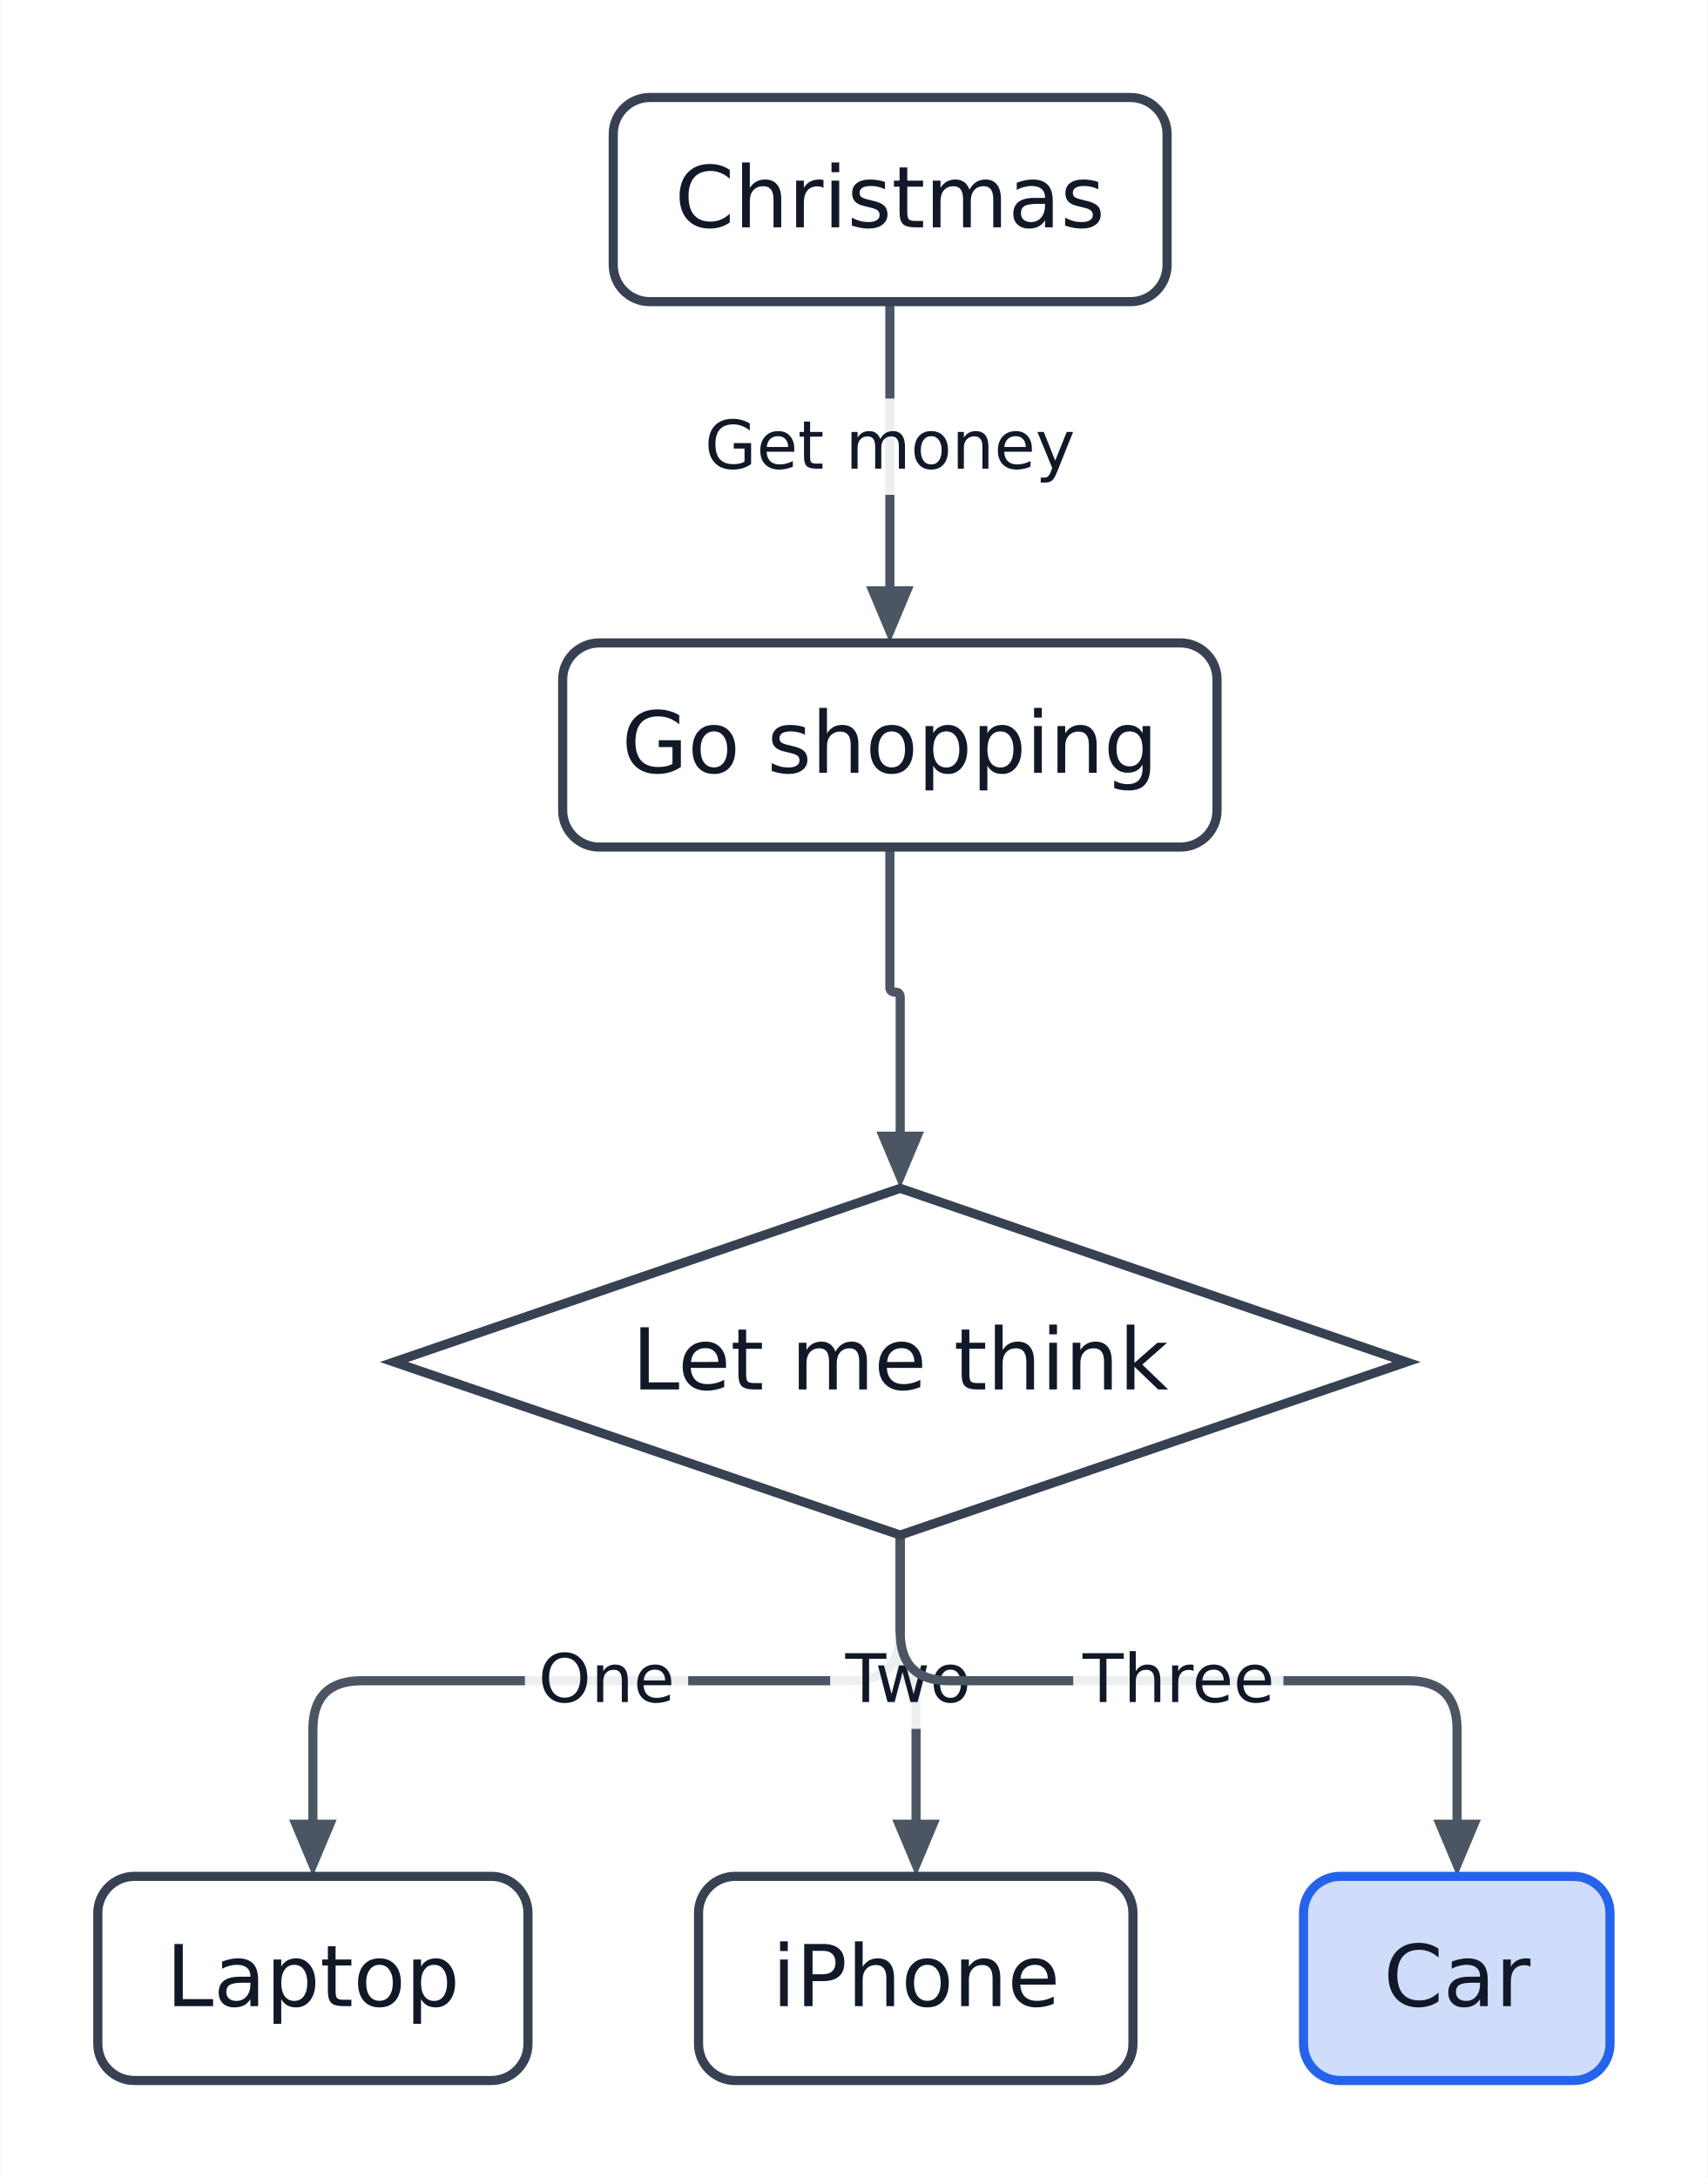
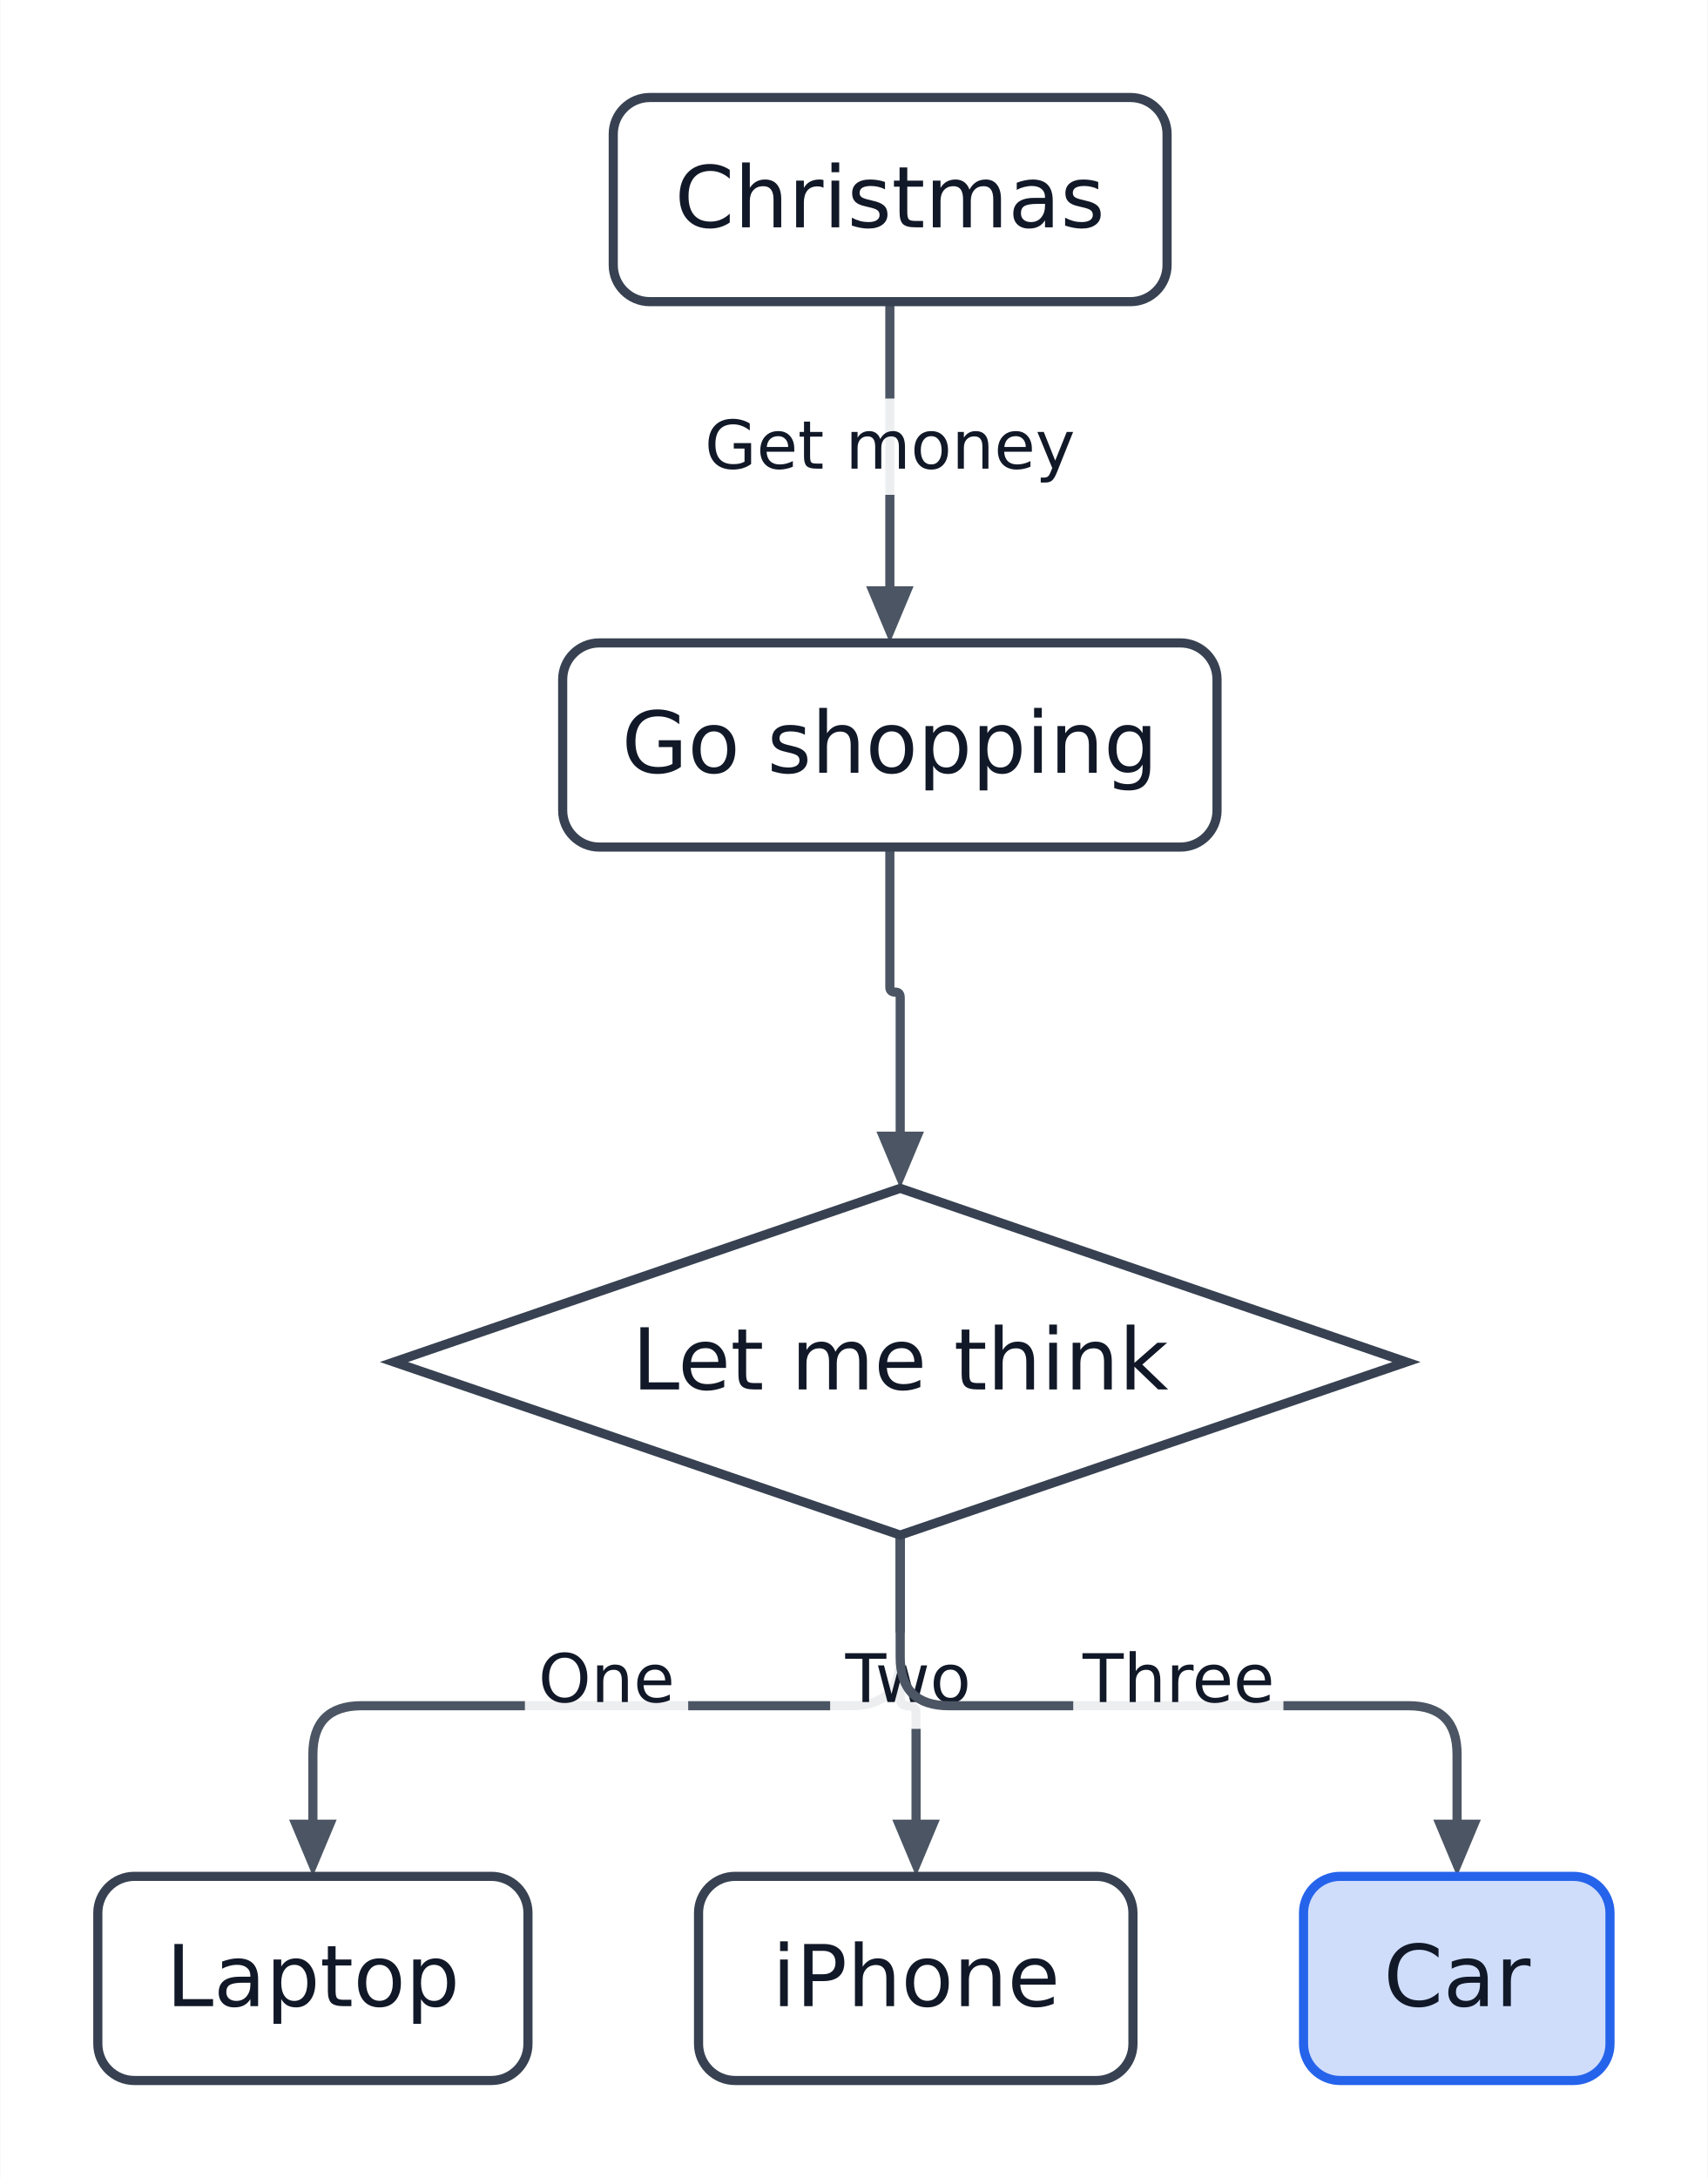
<svg xmlns="http://www.w3.org/2000/svg" width="280" height="357" viewBox="0 0 280.2 357.4" class="nodal">
  <rect width="100%" height="100%" fill="#ffffff" />
  <g id="e0" class="nodal-edge">
    <path d="M 146.0 49.5 L 146.0 65.3 Q 146.0 73.3 146.0 81.3 L 146.0 97.1" fill="none" stroke="#4b5563" stroke-width="1.5" stroke-linecap="butt" stroke-linejoin="round" />
    <polygon class="nodal-head" points="146.0,105.5 142.1,96.2 149.9,96.2" fill="#4b5563" />
    <rect x="116.3" y="65.4" width="59.5" height="15.8" rx="3" fill="#ffffff" fill-opacity="0.9" />
    <text x="146.0" y="76.9" text-anchor="middle" font-family="&quot;DejaVu Sans&quot;, sans-serif" font-size="11" font-weight="normal" font-style="normal" fill="#111827">Get money</text>
  </g>
  <g id="e1" class="nodal-edge">
    <path d="M 146.0 139.0 L 146.0 162.0 Q 146.0 162.8 146.9 162.8 L 146.9 162.8 Q 147.7 162.8 147.7 163.7 L 147.7 186.6" fill="none" stroke="#4b5563" stroke-width="1.5" stroke-linecap="butt" stroke-linejoin="round" />
    <polygon class="nodal-head" points="147.7,195.0 143.8,185.7 151.6,185.7" fill="#4b5563" />
  </g>
  <g id="e2" class="nodal-edge">
-     <path d="M 147.7 251.9 L 147.7 267.8 Q 147.7 275.8 139.7 275.8 L 59.3 275.8 Q 51.3 275.8 51.3 283.8 L 51.3 299.6" fill="none" stroke="#4b5563" stroke-width="1.5" stroke-linecap="butt" stroke-linejoin="round" />
+     <path d="M 147.7 251.9 L 147.7 271.9 Q 147.7 279.9 139.7 279.9 L 59.3 279.9 Q 51.3 279.9 51.3 287.9 L 51.3 299.6" fill="none" stroke="#4b5563" stroke-width="1.5" stroke-linecap="butt" stroke-linejoin="round" />
    <polygon class="nodal-head" points="51.3,307.9 47.4,298.6 55.2,298.6" fill="#4b5563" />
    <rect x="86.1" y="267.9" width="26.8" height="15.8" rx="3" fill="#ffffff" fill-opacity="0.9" />
    <text x="99.5" y="279.3" text-anchor="middle" font-family="&quot;DejaVu Sans&quot;, sans-serif" font-size="11" font-weight="normal" font-style="normal" fill="#111827">One</text>
  </g>
  <g id="e3" class="nodal-edge">
-     <path d="M 147.7 251.9 L 147.7 274.5 Q 147.7 275.8 149.0 275.8 L 149.0 275.8 Q 150.3 275.8 150.3 277.0 L 150.3 299.6" fill="none" stroke="#4b5563" stroke-width="1.5" stroke-linecap="butt" stroke-linejoin="round" />
+     <path d="M 147.7 251.9 L 147.7 278.7 Q 147.7 279.9 149.0 279.9 L 149.0 279.9 Q 150.3 279.9 150.3 281.2 L 150.3 299.6" fill="none" stroke="#4b5563" stroke-width="1.5" stroke-linecap="butt" stroke-linejoin="round" />
    <polygon class="nodal-head" points="150.3,307.9 146.4,298.6 154.2,298.6" fill="#4b5563" />
    <rect x="136.2" y="267.9" width="25.6" height="15.8" rx="3" fill="#ffffff" fill-opacity="0.9" />
    <text x="149.0" y="279.3" text-anchor="middle" font-family="&quot;DejaVu Sans&quot;, sans-serif" font-size="11" font-weight="normal" font-style="normal" fill="#111827">Two</text>
  </g>
  <g id="e4" class="nodal-edge">
-     <path d="M 147.7 251.9 L 147.7 267.8 Q 147.7 275.8 155.7 275.8 L 231.1 275.8 Q 239.1 275.8 239.1 283.8 L 239.1 299.6" fill="none" stroke="#4b5563" stroke-width="1.5" stroke-linecap="butt" stroke-linejoin="round" />
+     <path d="M 147.7 251.9 L 147.7 271.9 Q 147.7 279.9 155.7 279.9 L 231.1 279.9 Q 239.1 279.9 239.1 287.9 L 239.1 299.6" fill="none" stroke="#4b5563" stroke-width="1.5" stroke-linecap="butt" stroke-linejoin="round" />
    <polygon class="nodal-head" points="239.1,307.9 235.2,298.6 243.0,298.6" fill="#4b5563" />
    <rect x="176.1" y="267.9" width="34.5" height="15.8" rx="3" fill="#ffffff" fill-opacity="0.9" />
    <text x="193.4" y="279.3" text-anchor="middle" font-family="&quot;DejaVu Sans&quot;, sans-serif" font-size="11" font-weight="normal" font-style="normal" fill="#111827">Three</text>
  </g>
  <g id="A" class="nodal-node">
    <rect x="100.6" y="16.0" width="90.9" height="33.5" rx="6" fill="#ffffff" stroke="#374151" stroke-width="1.5" />
    <text x="146.0" y="37.3" text-anchor="middle" font-family="&quot;DejaVu Sans&quot;, sans-serif" font-size="14" font-weight="normal" font-style="normal" fill="#111827">Christmas</text>
  </g>
  <g id="B" class="nodal-node">
    <rect x="92.3" y="105.5" width="107.4" height="33.5" rx="6" fill="#ffffff" stroke="#374151" stroke-width="1.5" />
    <text x="146.0" y="126.8" text-anchor="middle" font-family="&quot;DejaVu Sans&quot;, sans-serif" font-size="14" font-weight="normal" font-style="normal" fill="#111827">Go shopping</text>
  </g>
  <g id="C" class="nodal-node">
    <polygon points="147.7,195.0 230.8,223.5 147.7,251.9 64.6,223.5" fill="#ffffff" stroke="#374151" stroke-width="1.5" />
    <text x="147.7" y="228.0" text-anchor="middle" font-family="&quot;DejaVu Sans&quot;, sans-serif" font-size="14" font-weight="normal" font-style="normal" fill="#111827">Let me think</text>
  </g>
  <g id="D" class="nodal-node">
    <rect x="16.0" y="307.9" width="70.6" height="33.5" rx="6" fill="#ffffff" stroke="#374151" stroke-width="1.5" />
    <text x="51.3" y="329.2" text-anchor="middle" font-family="&quot;DejaVu Sans&quot;, sans-serif" font-size="14" font-weight="normal" font-style="normal" fill="#111827">Laptop</text>
  </g>
  <g id="E" class="nodal-node">
    <rect x="114.6" y="307.9" width="71.3" height="33.5" rx="6" fill="#ffffff" stroke="#374151" stroke-width="1.5" />
    <text x="150.3" y="329.2" text-anchor="middle" font-family="&quot;DejaVu Sans&quot;, sans-serif" font-size="14" font-weight="normal" font-style="normal" fill="#111827">iPhone</text>
  </g>
  <g id="F" class="nodal-node accent">
    <rect x="213.9" y="307.9" width="50.3" height="33.5" rx="6" fill="#cfddfb" stroke="#2563eb" stroke-width="1.5" />
    <text x="239.1" y="329.2" text-anchor="middle" font-family="&quot;DejaVu Sans&quot;, sans-serif" font-size="14" font-weight="normal" font-style="normal" fill="#111827">Car</text>
  </g>
</svg>
